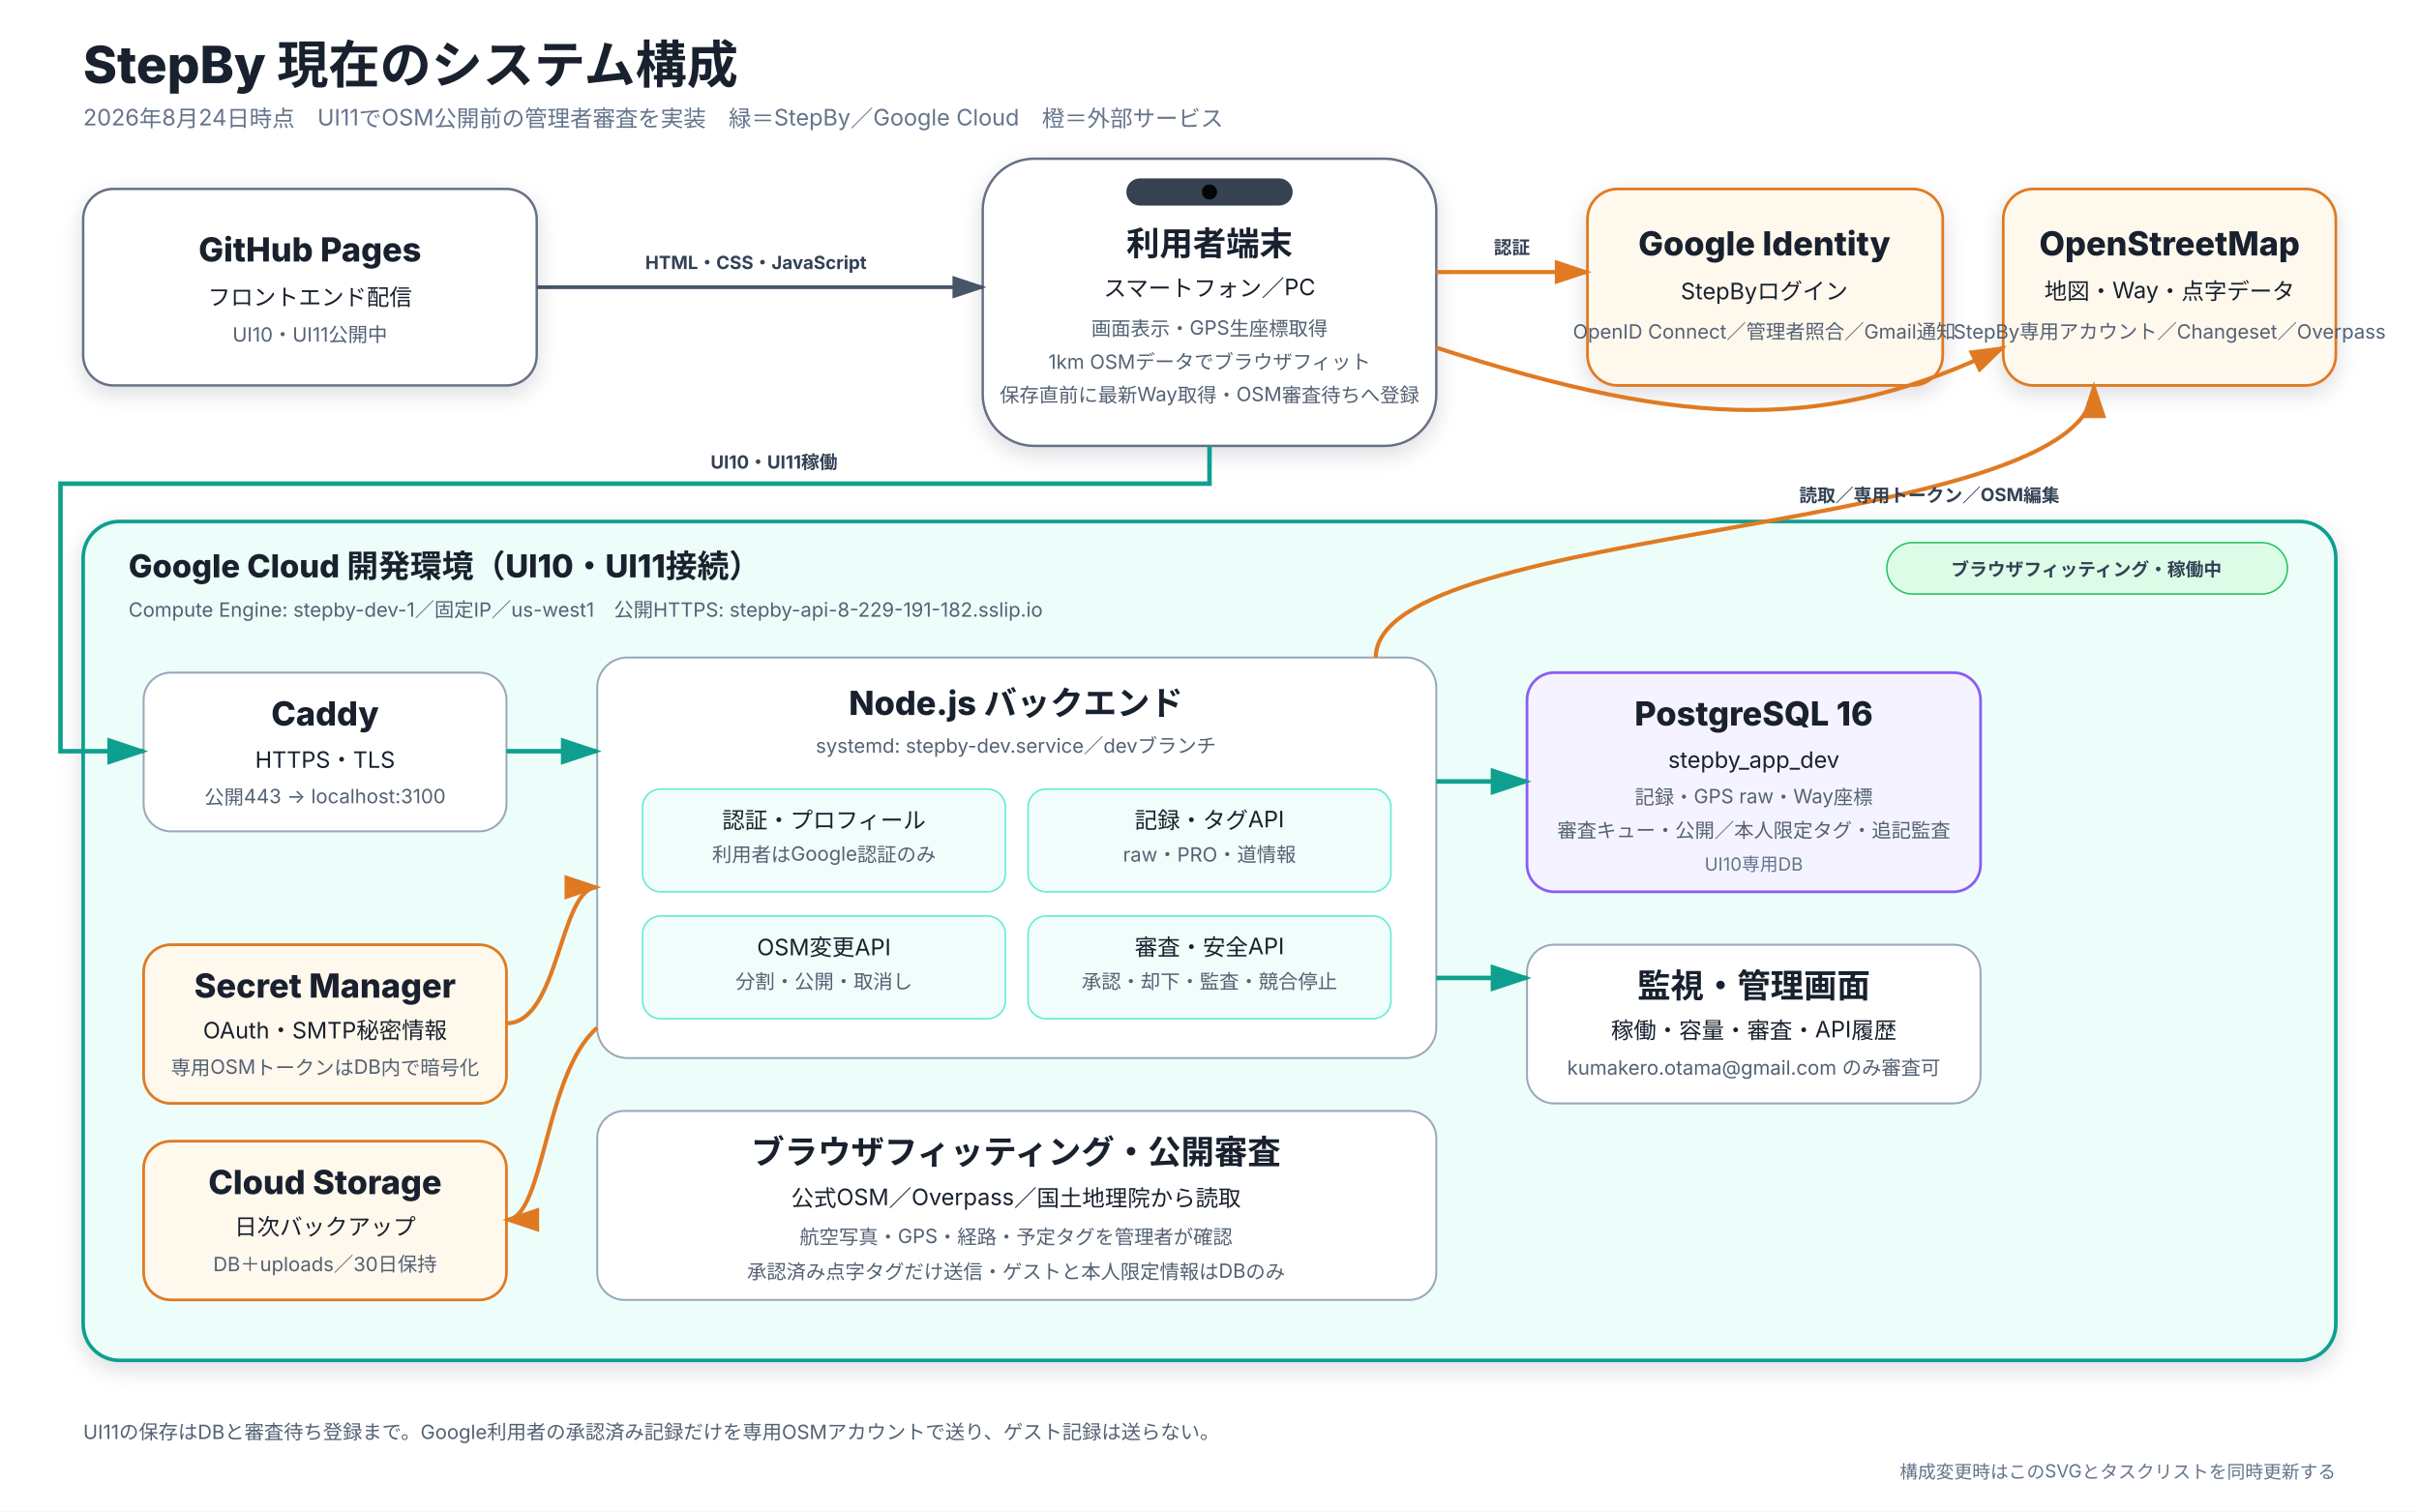
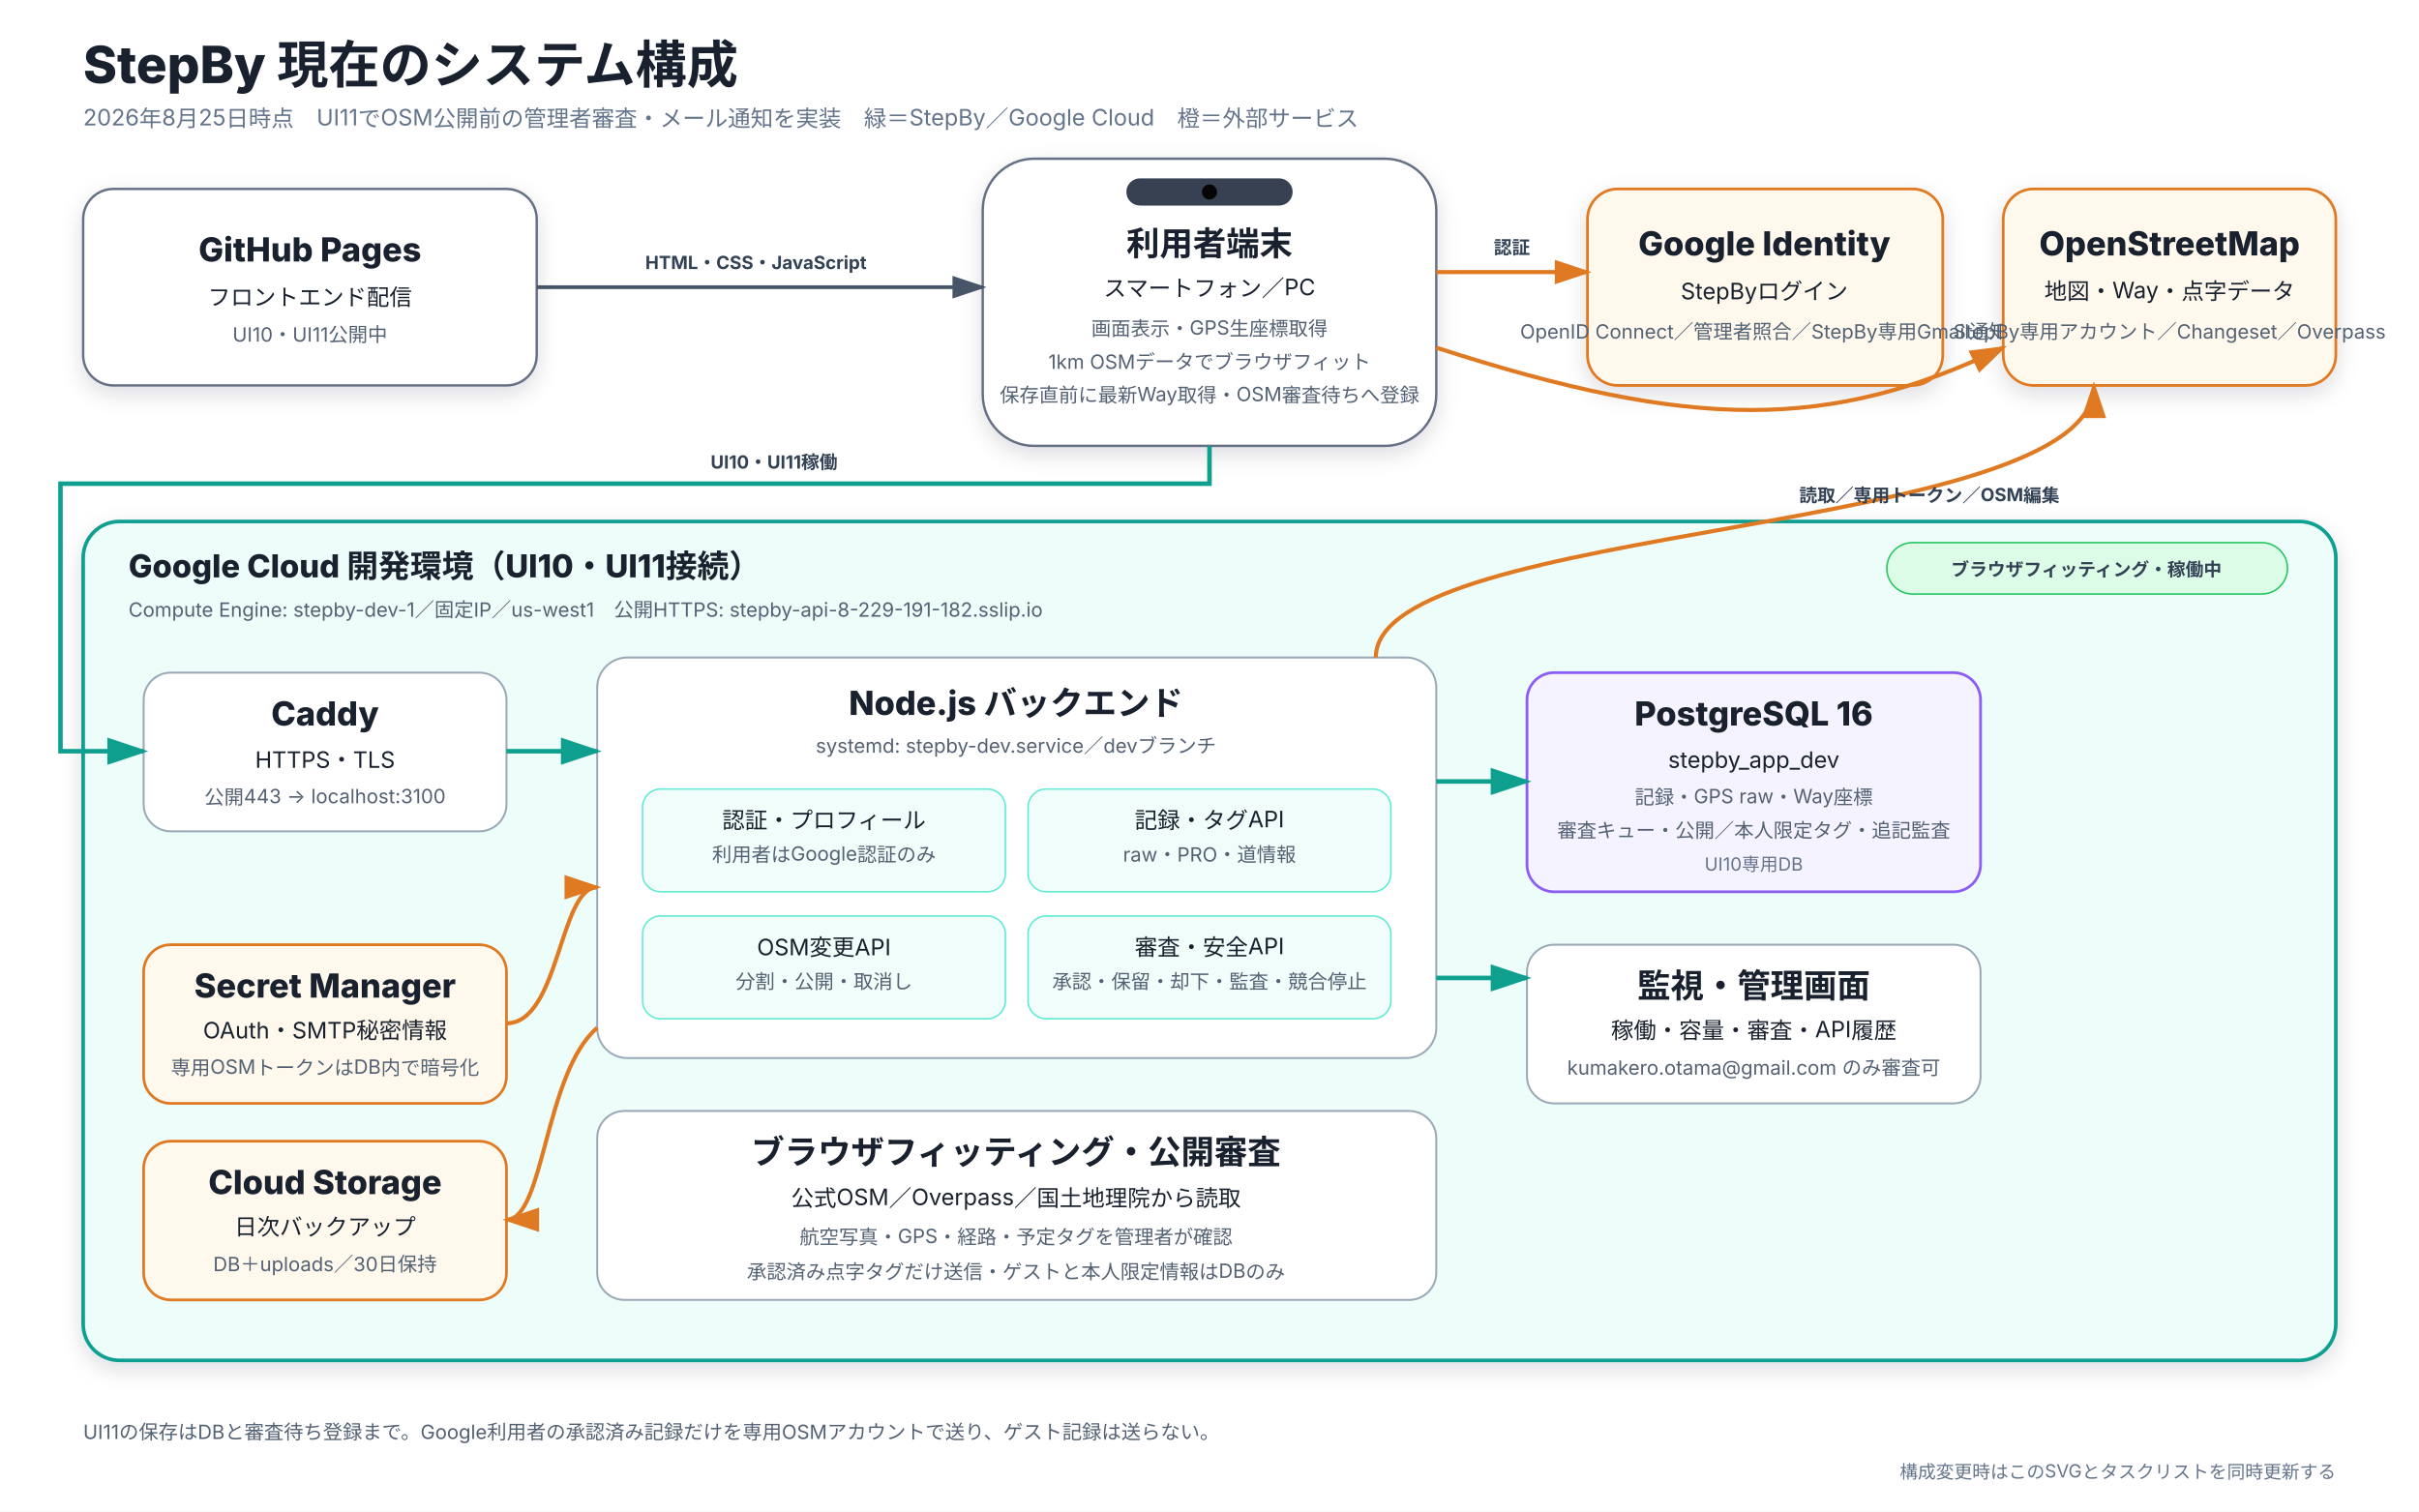
<svg xmlns="http://www.w3.org/2000/svg" width="1600" height="1000" viewBox="0 0 1600 1000" role="img" aria-labelledby="title desc">
  <defs>
    <filter id="shadow" x="-20%" y="-20%" width="140%" height="150%">
      <feDropShadow dx="0" dy="5" stdDeviation="7" flood-color="#0f172a" flood-opacity=".14" />
    </filter>
    <marker id="arrow" markerWidth="10" markerHeight="10" refX="8" refY="3" orient="auto">
      <path d="M0 0v6l9-3z" fill="#475569" />
    </marker>
    <marker id="arrowGreen" markerWidth="10" markerHeight="10" refX="8" refY="3" orient="auto">
      <path d="M0 0v6l9-3z" fill="#0f9f8f" />
    </marker>
    <marker id="arrowOrange" markerWidth="10" markerHeight="10" refX="8" refY="3" orient="auto">
      <path d="M0 0v6l9-3z" fill="#e07a22" />
    </marker>
    <style>
      text{font-family:-apple-system,BlinkMacSystemFont,"Segoe UI","Noto Sans JP",sans-serif;fill:#18212d}
      .title{font-size:34px;font-weight:800}.subtitle{font-size:15px;fill:#64748b}.section{font-size:21px;font-weight:800}.boxTitle{font-size:22px;font-weight:800}.body{font-size:15px}.small{font-size:13px;fill:#536173}.tiny{font-size:12px;fill:#64748b}.label{font-size:12px;font-weight:700;fill:#334155}
      .card{fill:#fff;stroke:#667085;stroke-width:1.6}.cloud{fill:#edfdf9;stroke:#0f9f8f;stroke-width:2.4}.external{fill:#fff8ed;stroke:#e07a22;stroke-width:1.8}.db{fill:#f5f3ff;stroke:#8b5cf6;stroke-width:1.8}.inner{fill:#fff;stroke:#9aa8b8;stroke-width:1.3}.line{fill:none;stroke:#475569;stroke-width:2.5;marker-end:url(#arrow)}.lineGreen{fill:none;stroke:#0f9f8f;stroke-width:3;marker-end:url(#arrowGreen)}.lineOrange{fill:none;stroke:#e07a22;stroke-width:2.7;marker-end:url(#arrowOrange)}.pill{fill:#dcfce7;stroke:#22c55e}
    </style>
  </defs>
  <rect width="1600" height="1000" fill="#fff" />
  <text x="55" y="55" class="title">StepBy 現在のシステム構成</text>
-   <text x="55" y="83" class="subtitle">2026年8月24日時点　UI11でOSM公開前の管理者審査を実装　緑＝StepBy／Google Cloud　橙＝外部サービス</text>
+   <text x="55" y="83" class="subtitle">2026年8月25日時点　UI11でOSM公開前の管理者審査・メール通知を実装　緑＝StepBy／Google Cloud　橙＝外部サービス</text>
  <rect x="55" y="125" width="300" height="130" rx="20" class="card" filter="url(#shadow)" />
  <text x="205" y="173" text-anchor="middle" class="boxTitle">GitHub Pages</text>
  <text x="205" y="202" text-anchor="middle" class="body">フロントエンド配信</text>
  <text x="205" y="226" text-anchor="middle" class="small">UI10・UI11公開中</text>
  <rect x="650" y="105" width="300" height="190" rx="34" class="card" filter="url(#shadow)" />
  <rect x="745" y="118" width="110" height="18" rx="9" fill="#374151" />
  <circle cx="800" cy="127" r="5" fill="#050505" />
  <text x="800" y="169" text-anchor="middle" class="boxTitle">利用者端末</text>
  <text x="800" y="196" text-anchor="middle" class="body">スマートフォン／PC</text>
  <text x="800" y="222" text-anchor="middle" class="small">画面表示・GPS生座標取得</text>
  <text x="800" y="244" text-anchor="middle" class="small">1km OSMデータでブラウザフィット</text>
  <text x="800" y="266" text-anchor="middle" class="small">保存直前に最新Way取得・OSM審査待ちへ登録</text>
  <rect x="1050" y="125" width="235" height="130" rx="20" class="external" filter="url(#shadow)" />
  <text x="1167" y="169" text-anchor="middle" class="boxTitle">Google Identity</text>
  <text x="1167" y="198" text-anchor="middle" class="body">StepByログイン</text>
-   <text x="1167" y="224" text-anchor="middle" class="small">OpenID Connect／管理者照合／Gmail通知</text>
+   <text x="1167" y="224" text-anchor="middle" class="small">OpenID Connect／管理者照合／StepBy専用Gmail通知</text>
  <rect x="1325" y="125" width="220" height="130" rx="20" class="external" filter="url(#shadow)" />
  <text x="1435" y="169" text-anchor="middle" class="boxTitle">OpenStreetMap</text>
  <text x="1435" y="198" text-anchor="middle" class="body">地図・Way・点字データ</text>
  <text x="1435" y="224" text-anchor="middle" class="small">StepBy専用アカウント／Changeset／Overpass</text>
  <path d="M355 190H650" class="line" />
  <path d="M950 180h100" class="lineOrange" />
  <path d="M950 230c170 55 260 55 375 0" class="lineOrange" />
  <text x="500" y="178" text-anchor="middle" class="label">HTML・CSS・JavaScript</text>
  <text x="1000" y="168" text-anchor="middle" class="label">認証</text>
  <rect x="55" y="345" width="1490" height="555" rx="24" class="cloud" filter="url(#shadow)" />
  <text x="85" y="382" class="section">Google Cloud 開発環境（UI10・UI11接続）</text>
  <rect x="1248" y="359" width="265" height="34" rx="17" class="pill" />
  <text x="1380" y="381" text-anchor="middle" class="label">ブラウザフィッティング・稼働中</text>
  <text x="85" y="408" class="small">Compute Engine: stepby-dev-1／固定IP／us-west1　公開HTTPS: stepby-api-8-229-191-182.sslip.io</text>
  <rect x="95" y="445" width="240" height="105" rx="18" class="inner" />
  <text x="215" y="480" text-anchor="middle" class="boxTitle">Caddy</text>
  <text x="215" y="508" text-anchor="middle" class="body">HTTPS・TLS</text>
  <text x="215" y="532" text-anchor="middle" class="small">公開443 → localhost:3100</text>
  <rect x="395" y="435" width="555" height="265" rx="20" class="inner" />
  <text x="672" y="473" text-anchor="middle" class="boxTitle">Node.js バックエンド</text>
  <text x="672" y="498" text-anchor="middle" class="small">systemd: stepby-dev.service／devブランチ</text>
  <rect x="425" y="522" width="240" height="68" rx="12" fill="#f0fdfa" stroke="#5eead4" />
  <text x="545" y="548" text-anchor="middle" class="body">認証・プロフィール</text>
  <text x="545" y="570" text-anchor="middle" class="small">利用者はGoogle認証のみ</text>
  <rect x="680" y="522" width="240" height="68" rx="12" fill="#f0fdfa" stroke="#5eead4" />
  <text x="800" y="548" text-anchor="middle" class="body">記録・タグAPI</text>
  <text x="800" y="570" text-anchor="middle" class="small">raw・PRO・道情報</text>
  <rect x="425" y="606" width="240" height="68" rx="12" fill="#f0fdfa" stroke="#5eead4" />
  <text x="545" y="632" text-anchor="middle" class="body">OSM変更API</text>
  <text x="545" y="654" text-anchor="middle" class="small">分割・公開・取消し</text>
  <rect x="680" y="606" width="240" height="68" rx="12" fill="#f0fdfa" stroke="#5eead4" />
  <text x="800" y="632" text-anchor="middle" class="body">審査・安全API</text>
-   <text x="800" y="654" text-anchor="middle" class="small">承認・却下・監査・競合停止</text>
+   <text x="800" y="654" text-anchor="middle" class="small">承認・保留・却下・監査・競合停止</text>
  <rect x="1010" y="445" width="300" height="145" rx="18" class="db" />
  <text x="1160" y="480" text-anchor="middle" class="boxTitle">PostgreSQL 16</text>
  <text x="1160" y="508" text-anchor="middle" class="body">stepby_app_dev</text>
  <text x="1160" y="532" text-anchor="middle" class="small">記録・GPS raw・Way座標</text>
  <text x="1160" y="554" text-anchor="middle" class="small">審査キュー・公開／本人限定タグ・追記監査</text>
  <text x="1160" y="576" text-anchor="middle" class="tiny">UI10専用DB</text>
  <rect x="95" y="625" width="240" height="105" rx="18" class="external" />
  <text x="215" y="660" text-anchor="middle" class="boxTitle">Secret Manager</text>
  <text x="215" y="687" text-anchor="middle" class="body">OAuth・SMTP秘密情報</text>
  <text x="215" y="711" text-anchor="middle" class="small">専用OSMトークンはDB内で暗号化</text>
  <rect x="95" y="755" width="240" height="105" rx="18" class="external" />
  <text x="215" y="790" text-anchor="middle" class="boxTitle">Cloud Storage</text>
  <text x="215" y="817" text-anchor="middle" class="body">日次バックアップ</text>
  <text x="215" y="841" text-anchor="middle" class="small">DB＋uploads／30日保持</text>
  <rect x="395" y="735" width="555" height="125" rx="18" class="inner" />
  <text x="672" y="770" text-anchor="middle" class="boxTitle">ブラウザフィッティング・公開審査</text>
  <text x="672" y="798" text-anchor="middle" class="body">公式OSM／Overpass／国土地理院から読取</text>
  <text x="672" y="823" text-anchor="middle" class="small">航空写真・GPS・経路・予定タグを管理者が確認</text>
  <text x="672" y="846" text-anchor="middle" class="small">承認済み点字タグだけ送信・ゲストと本人限定情報はDBのみ</text>
  <rect x="1010" y="625" width="300" height="105" rx="18" class="inner" />
  <text x="1160" y="660" text-anchor="middle" class="boxTitle">監視・管理画面</text>
  <text x="1160" y="687" text-anchor="middle" class="body">稼働・容量・審査・API履歴</text>
  <text x="1160" y="711" text-anchor="middle" class="small">kumakero.otama@gmail.com のみ審査可</text>
  <path d="M335 497h60" class="lineGreen" />
  <path d="M950 517h60" class="lineGreen" />
  <path d="M335 677c35 0 35-90 60-90" class="lineOrange" />
  <path d="M395 680c-35 30-35 127-60 127" class="lineOrange" />
  <path d="M950 647h60" class="lineGreen" />
  <path d="M800 295v25H40v177h55" class="lineGreen" />
  <text x="470" y="310" class="label">UI10・UI11稼働</text>
  <path d="M910 435c0-90 475-80 475-180" class="lineOrange" />
  <text x="1190" y="332" class="label">読取／専用トークン／OSM編集</text>
  <text x="55" y="952" class="small">UI11の保存はDBと審査待ち登録まで。Google利用者の承認済み記録だけを専用OSMアカウントで送り、ゲスト記録は送らない。</text>
  <text x="1545" y="978" text-anchor="end" class="tiny">構成変更時はこのSVGとタスクリストを同時更新する</text>
</svg>
